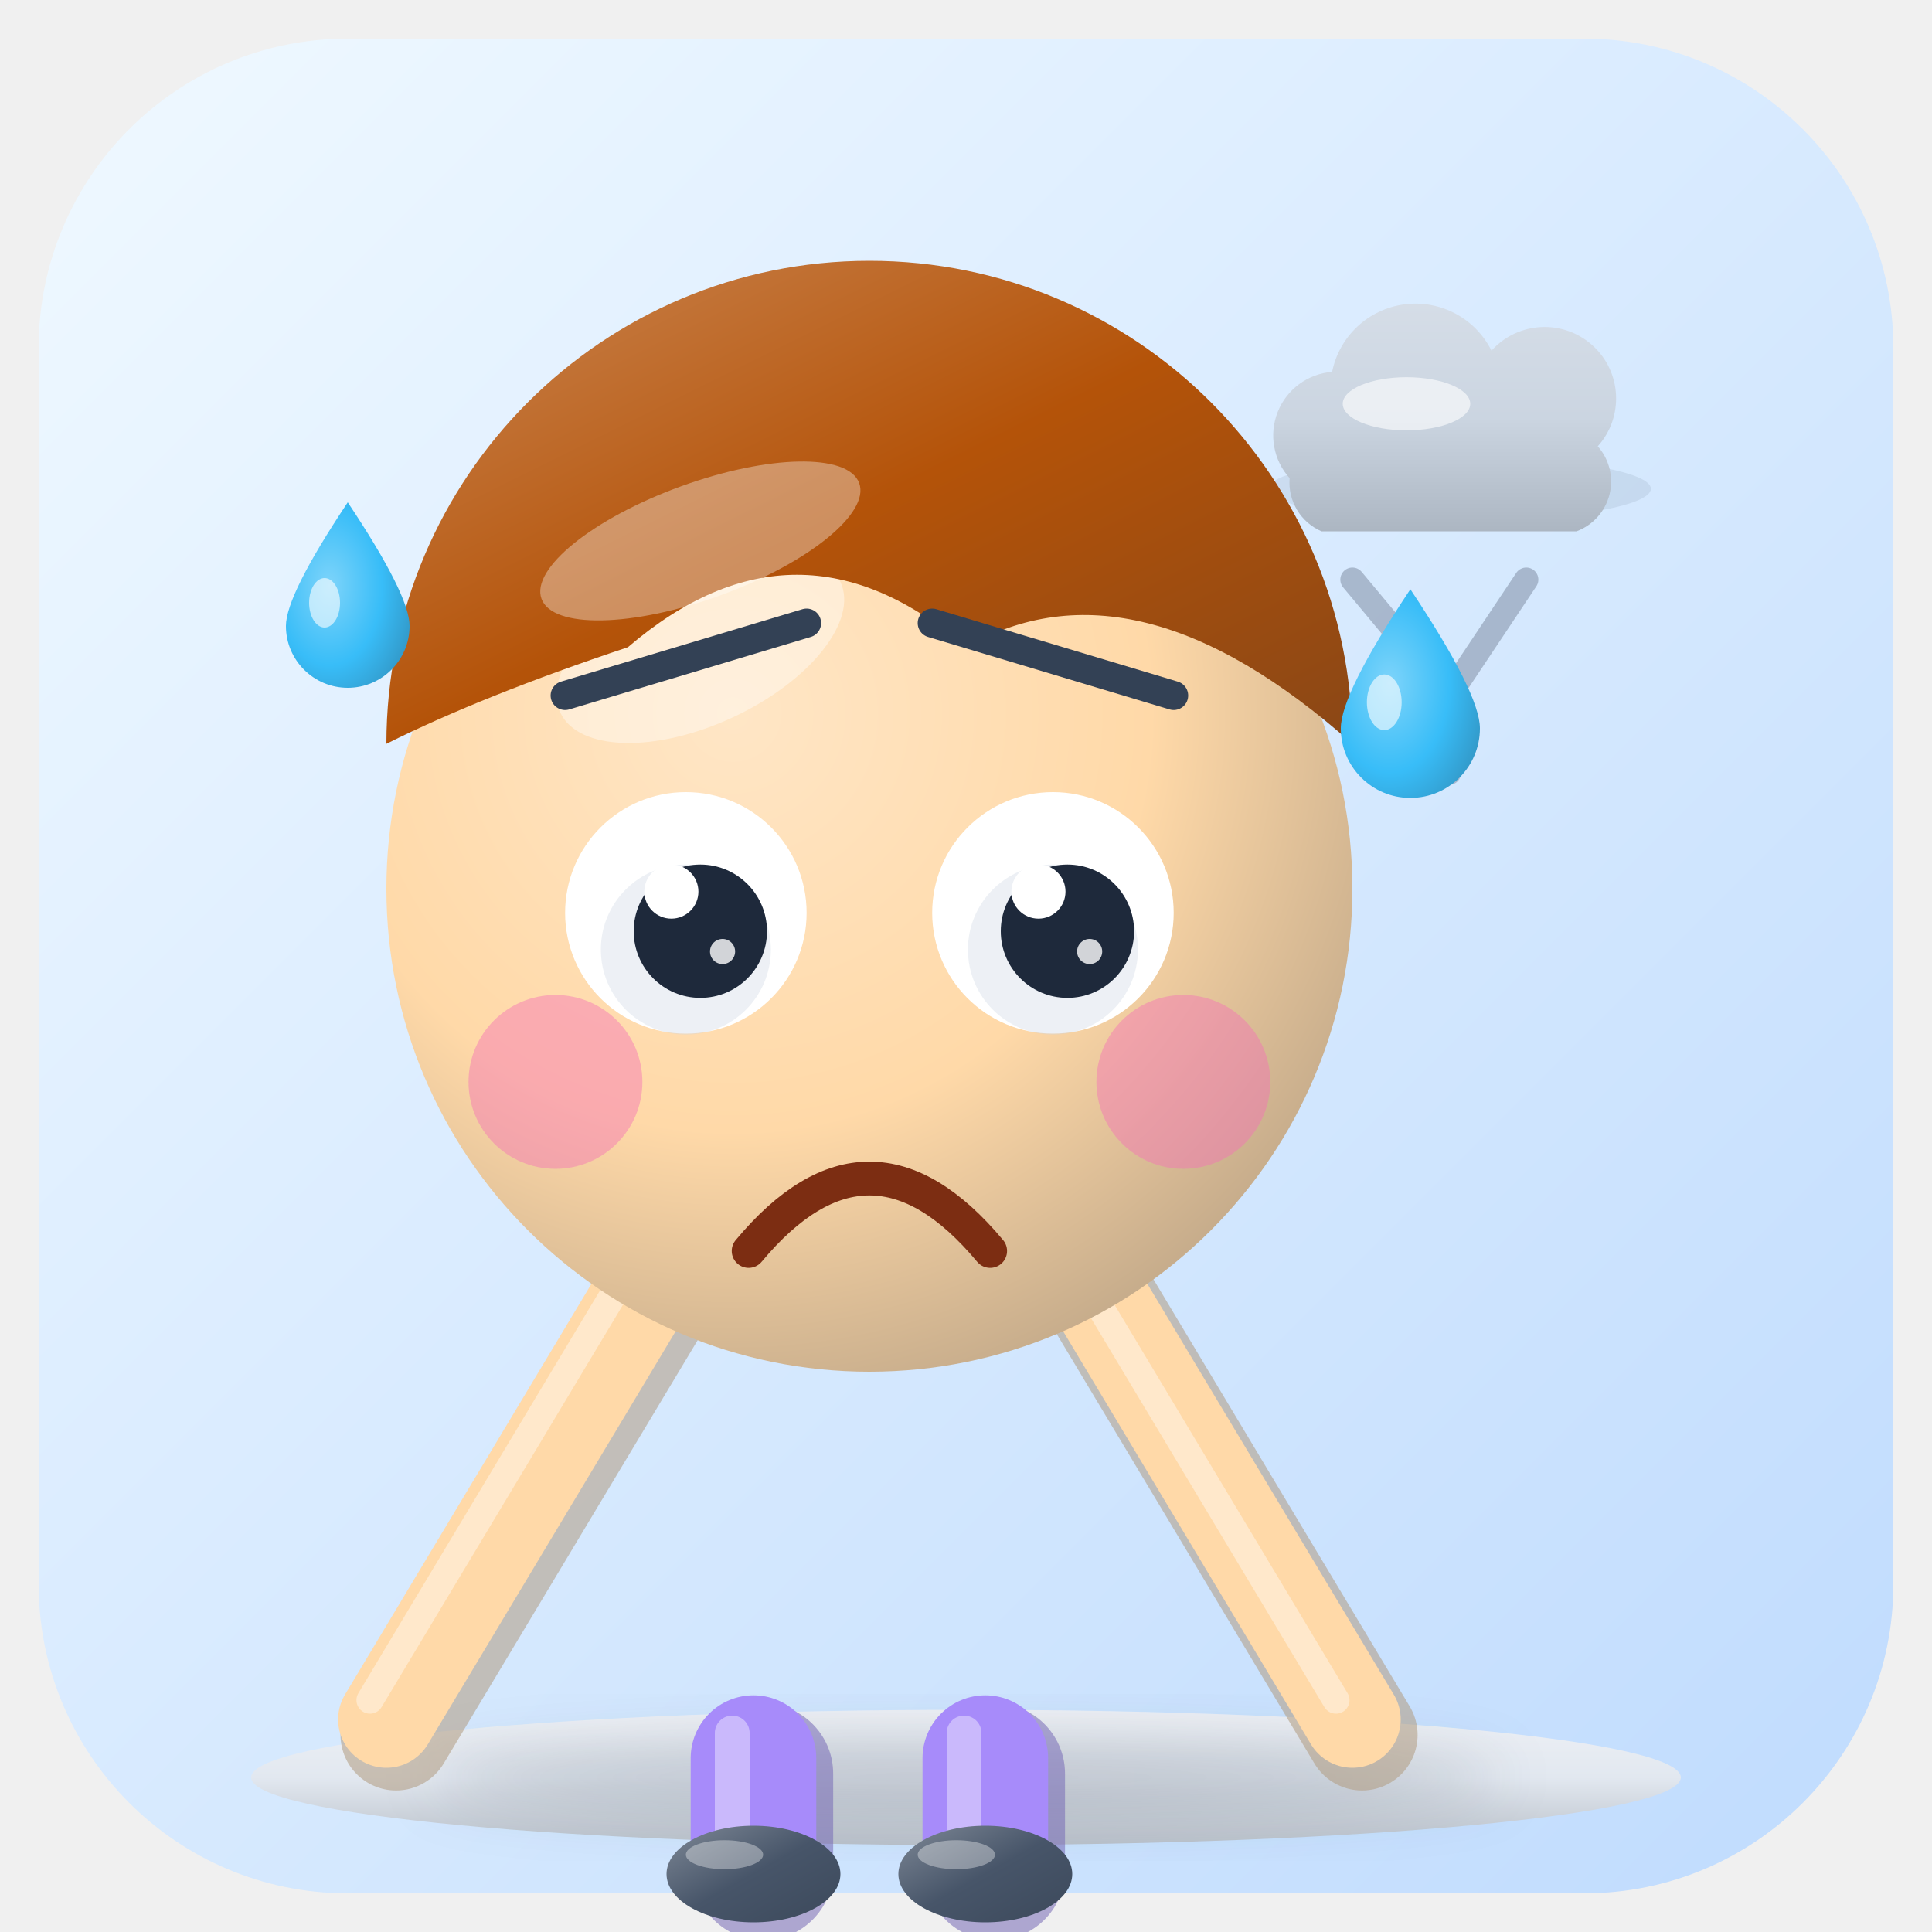
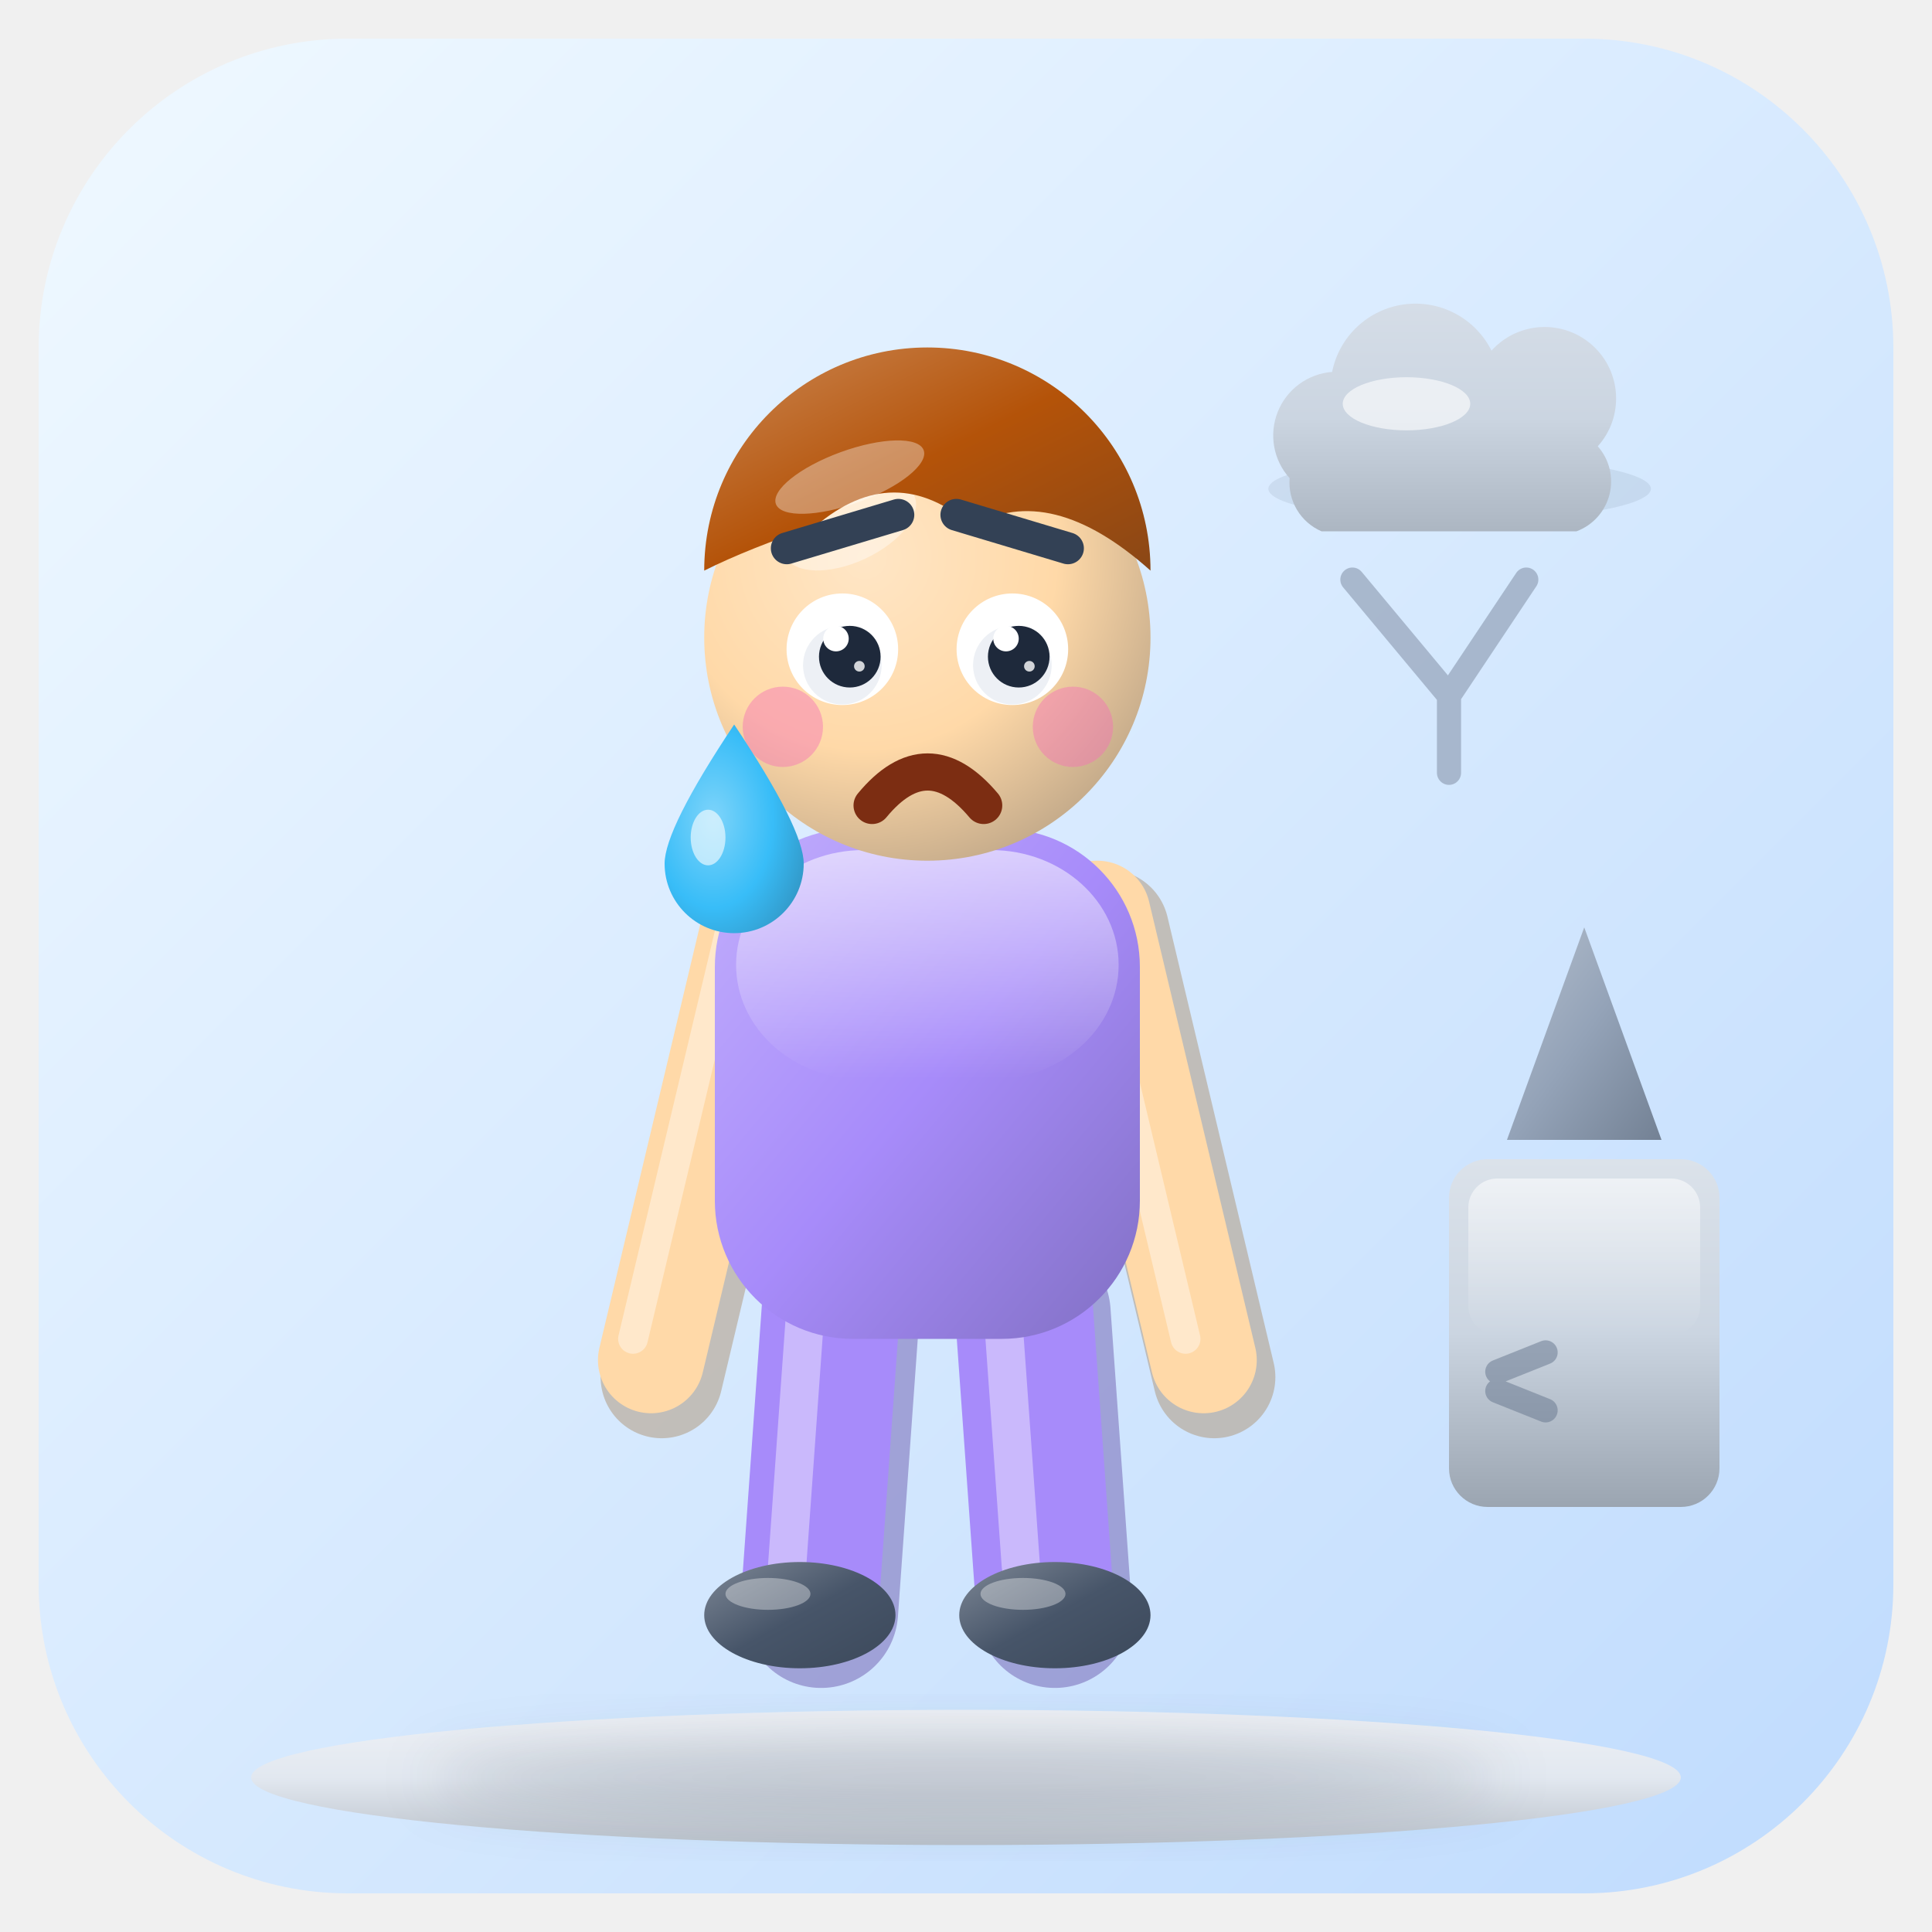
<svg xmlns="http://www.w3.org/2000/svg" viewBox="0 0 200 200" role="img" aria-label="מפסיד">
  <defs>
    <linearGradient id="win-lose-opposite-g0" x1="0" y1="0" x2="1" y2="1">
      <stop offset="0" stop-color="#F0F9FF" />
      <stop offset="1" stop-color="#BFDBFE" />
    </linearGradient>
    <linearGradient id="win-lose-opposite-g1" x1="0" y1="0" x2="0" y2="1">
      <stop offset="0" stop-color="#eef1f6" />
      <stop offset=".5" stop-color="#E2E8F0" />
      <stop offset="1" stop-color="#bbc2cb" />
    </linearGradient>
    <linearGradient id="win-lose-opposite-g2" x1="0" y1="0" x2="0" y2="1">
      <stop offset="0" stop-color="#d5dde7" />
      <stop offset=".5" stop-color="#CBD5E1" />
      <stop offset="1" stop-color="#acb6c2" />
    </linearGradient>
    <linearGradient id="win-lose-opposite-g3" x1="0" y1="0" x2="1" y2="1">
      <stop offset="0" stop-color="#7e8896" />
      <stop offset=".5" stop-color="#475569" />
      <stop offset="1" stop-color="#3c495b" />
    </linearGradient>
    <linearGradient id="win-lose-opposite-g4" x1="0" y1="0" x2="1" y2="1">
      <stop offset="0" stop-color="#c1aefc" />
      <stop offset=".5" stop-color="#A78BFA" />
      <stop offset="1" stop-color="#8170c3" />
    </linearGradient>
    <linearGradient id="win-lose-opposite-g5" x1="0" y1="0" x2="0" y2="1">
      <stop offset="0" stop-color="#fff" stop-opacity="0.55" />
      <stop offset="1" stop-color="#fff" stop-opacity="0" />
    </linearGradient>
    <radialGradient id="win-lose-opposite-g6" cx="0.36" cy="0.32" r="0.78">
      <stop offset="0" stop-color="#ffe6c6" />
      <stop offset=".55" stop-color="#FFD9A8" />
      <stop offset="1" stop-color="#bca486" />
    </radialGradient>
    <linearGradient id="win-lose-opposite-g7" x1="0" y1="0" x2="1" y2="1">
      <stop offset="0" stop-color="#cb8753" />
      <stop offset=".5" stop-color="#B45309" />
      <stop offset="1" stop-color="#8a4716" />
    </linearGradient>
    <radialGradient id="win-lose-opposite-g8" cx="0.35" cy="0.45" r="0.78">
      <stop offset="0" stop-color="#7ed4fa" />
      <stop offset=".55" stop-color="#38BDF8" />
      <stop offset="1" stop-color="#3191be" />
    </radialGradient>
+     <linearGradient id="win-lose-opposite-g9" x1="0" y1="0" x2="0" y2="1">
+       <stop offset="0" stop-color="#dbe2ea" />
+       <stop offset=".5" stop-color="#CBD5E1" />
+       <stop offset="1" stop-color="#9ba5b1" />
+     </linearGradient>
+     <linearGradient id="win-lose-opposite-g10" x1="0" y1="0" x2="1" y2="1">
+       <stop offset="0" stop-color="#b4bfcd" />
+       <stop offset=".5" stop-color="#94A3B8" />
+       <stop offset="1" stop-color="#738194" />
+     </linearGradient>
    <filter id="win-lose-opposite-blur" x="-30%" y="-60%" width="160%" height="220%">
      <feGaussianBlur stdDeviation="3" />
    </filter>
  </defs>
  <rect x="4" y="4" width="192" height="192" rx="32" fill="url(#win-lose-opposite-g0)" />
  <ellipse cx="100" cy="184" rx="74" ry="7" fill="url(#win-lose-opposite-g1)" />
  <ellipse cx="100" cy="184" rx="55.5" ry="3.9" fill="#1E293B" opacity="0.18" filter="url(#win-lose-opposite-blur)" />
  <g transform="translate(150 44) scale(0.55)">
    <ellipse cx="2" cy="12" rx="36" ry="6" fill="#1E293B" opacity=".08" />
    <path d="M-30 10 A12 12 0 0 1 -22 -10 A16 16 0 0 1 8 -14 A13 13 0 0 1 28 4 A10 10 0 0 1 24 20 L-24 20 A10 10 0 0 1 -30 10Z" fill="url(#win-lose-opposite-g2)" />
    <ellipse cx="-8" cy="-4" rx="12" ry="5" fill="#fff" opacity=".6" />
  </g>
  <path d="M140 60 L150 72 M158 60 L150 72 M150 72 v8" fill="none" stroke="#94A3B8" stroke-width="2.5" stroke-linecap="round" stroke-linejoin="round" opacity="0.7" />
-   <g transform="translate(90 92)">
+   <g transform="translate(96 66) scale(1.1)">
    <g transform="translate(0 0)">
-       <path d="M-12 90 L-12 100" fill="none" stroke="#7769b6" stroke-width="14.5" stroke-linecap="round" stroke-linejoin="round" opacity=".55" transform="translate(1 1.6)" />
-       <path d="M-12 90 L-12 100" fill="none" stroke="#A78BFA" stroke-width="13" stroke-linecap="round" stroke-linejoin="round" />
-       <path d="M-12 90 L-12 100" fill="none" stroke="#fff" stroke-width="3.6" stroke-linecap="round" stroke-linejoin="round" opacity="0.4" transform="translate(-2.2 -2.6)" />
-       <path d="M12 90 L12 100" fill="none" stroke="#7769b6" stroke-width="14.5" stroke-linecap="round" stroke-linejoin="round" opacity=".55" transform="translate(1 1.6)" />
-       <path d="M12 90 L12 100" fill="none" stroke="#A78BFA" stroke-width="13" stroke-linecap="round" stroke-linejoin="round" />
-       <path d="M12 90 L12 100" fill="none" stroke="#fff" stroke-width="3.6" stroke-linecap="round" stroke-linejoin="round" opacity="0.4" transform="translate(-2.2 -2.6)" />
-       <ellipse cx="-12" cy="102" rx="9" ry="5" fill="url(#win-lose-opposite-g3)" />
-       <ellipse cx="-15" cy="100" rx="4" ry="1.5" fill="#fff" opacity="0.35" />
-       <ellipse cx="12" cy="102" rx="9" ry="5" fill="url(#win-lose-opposite-g3)" />
-       <ellipse cx="9" cy="100" rx="4" ry="1.5" fill="#fff" opacity="0.35" />
-       <path d="M-20 36 L-50 86" fill="none" stroke="#b19b80" stroke-width="11.5" stroke-linecap="round" stroke-linejoin="round" opacity=".55" transform="translate(1 1.6)" />
-       <path d="M-20 36 L-50 86" fill="none" stroke="#FFD9A8" stroke-width="10" stroke-linecap="round" stroke-linejoin="round" />
-       <path d="M-20 36 L-50 86" fill="none" stroke="#fff" stroke-width="2.8" stroke-linecap="round" stroke-linejoin="round" opacity="0.4" transform="translate(-1.7 -2)" />
-       <path d="M20 36 L50 86" fill="none" stroke="#b19b80" stroke-width="11.5" stroke-linecap="round" stroke-linejoin="round" opacity=".55" transform="translate(1 1.6)" />
-       <path d="M20 36 L50 86" fill="none" stroke="#FFD9A8" stroke-width="10" stroke-linecap="round" stroke-linejoin="round" />
-       <path d="M20 36 L50 86" fill="none" stroke="#fff" stroke-width="2.8" stroke-linecap="round" stroke-linejoin="round" opacity="0.4" transform="translate(-1.7 -2)" />
-       <circle cx="0" cy="0" r="50" fill="url(#win-lose-opposite-g6)" />
-       <ellipse cx="-17.5" cy="-25" rx="16" ry="8" fill="#fff" opacity="0.4" transform="rotate(-25 -17.5 -25)" />
-       <path d="M-50 -15 A50 50 0 0 1 50 -15 Q27.5 -35 10 -25 Q-7.5 -40 -25 -25 Q-40 -20 -50 -15Z" fill="url(#win-lose-opposite-g7)" />
-       <ellipse cx="-17.5" cy="-36" rx="17.5" ry="6" fill="#fff" opacity="0.35" transform="rotate(-20 -17.5 -36)" />
-       <circle cx="-19" cy="2.5" r="12.5" fill="#fff" />
-       <circle cx="-19" cy="6.3" r="8.8" fill="#CBD5E1" opacity=".35" />
-       <circle cx="-17.5" cy="4.4" r="6.9" fill="#1E293B" />
-       <circle cx="-20.5" cy="0.3" r="2.8" fill="#fff" />
-       <circle cx="-15.2" cy="6.5" r="1.3" fill="#fff" opacity=".8" />
-       <circle cx="19" cy="2.5" r="12.5" fill="#fff" />
-       <circle cx="19" cy="6.3" r="8.8" fill="#CBD5E1" opacity=".35" />
-       <circle cx="20.5" cy="4.4" r="6.9" fill="#1E293B" />
-       <circle cx="17.5" cy="0.3" r="2.8" fill="#fff" />
-       <circle cx="22.8" cy="6.5" r="1.3" fill="#fff" opacity=".8" />
-       <path d="M-31.5 -20 L-6.5 -27.5" fill="none" stroke="#334155" stroke-width="3" stroke-linecap="round" stroke-linejoin="round" />
-       <path d="M31.5 -20 L6.5 -27.5" fill="none" stroke="#334155" stroke-width="3" stroke-linecap="round" stroke-linejoin="round" />
-       <circle cx="-32.5" cy="20" r="9" fill="#F472B6" opacity=".45" />
-       <circle cx="32.5" cy="20" r="9" fill="#F472B6" opacity=".45" />
-       <path d="M-12.5 37.5 Q0 22.5 12.5 37.5" fill="none" stroke="#7C2D12" stroke-width="3.5" stroke-linecap="round" stroke-linejoin="round" />
+       <g fill="none" stroke-linecap="round" stroke-linejoin="round">
+         <path d="M-16 26 L-26 68 M16 26 L26 68" stroke="#b19b80" stroke-width="11.5" opacity=".55" transform="translate(1 1.6)" />
+         <path d="M-16 26 L-26 68 M16 26 L26 68" stroke="#FFD9A8" stroke-width="10" />
+         <path d="M-16 26 L-26 68 M16 26 L26 68" stroke="#fff" stroke-width="2.8" opacity="0.4" transform="translate(-1.7 -2)" />
+       </g>
+       <g fill="none" stroke-linecap="round" stroke-linejoin="round">
+         <path d="M-9 62 L-11 90 M9 62 L11 90" stroke="#7769b6" stroke-width="14.5" opacity=".55" transform="translate(1 1.6)" />
+         <path d="M-9 62 L-11 90 M9 62 L11 90" stroke="#A78BFA" stroke-width="13" />
+         <path d="M-9 62 L-11 90 M9 62 L11 90" stroke="#fff" stroke-width="3.6" opacity="0.4" transform="translate(-2.2 -2.6)" />
+       </g>
+       <ellipse cx="-12" cy="92" rx="9" ry="5" fill="url(#win-lose-opposite-g3)" />
+       <ellipse cx="-15" cy="90" rx="4" ry="1.5" fill="#fff" opacity="0.35" />
+       <ellipse cx="12" cy="92" rx="9" ry="5" fill="url(#win-lose-opposite-g3)" />
+       <ellipse cx="9" cy="90" rx="4" ry="1.5" fill="#fff" opacity="0.35" />
+       <rect x="-20" y="18" width="40" height="48" rx="13" fill="url(#win-lose-opposite-g4)" />
+       <rect x="-18" y="20" width="36" height="21.6" rx="12" fill="url(#win-lose-opposite-g5)" />
+       <circle cx="0" cy="0" r="21" fill="url(#win-lose-opposite-g6)" />
+       <ellipse cx="-7.3" cy="-10.5" rx="6.7" ry="3.4" fill="#fff" opacity="0.4" transform="rotate(-25 -7.3 -10.5)" />
+       <path d="M-21 -6.3 A21 21 0 0 1 21 -6.3 Q11.6 -14.7 4.2 -10.5 Q-3.1 -16.8 -10.5 -10.5 Q-16.8 -8.4 -21 -6.3Z" fill="url(#win-lose-opposite-g7)" />
+       <ellipse cx="-7.3" cy="-15.1" rx="7.4" ry="2.5" fill="#fff" opacity="0.35" transform="rotate(-20 -7.3 -15.1)" />
+       <circle cx="-8" cy="1.1" r="5.25" fill="#fff" />
+       <circle cx="-8" cy="2.6" r="3.7" fill="#CBD5E1" opacity=".35" />
+       <circle cx="-7.3" cy="1.8" r="2.9" fill="#1E293B" />
+       <circle cx="-8.6" cy="0.1" r="1.2" fill="#fff" />
+       <circle cx="-6.4" cy="2.7" r="0.5" fill="#fff" opacity=".8" />
+       <circle cx="8" cy="1.1" r="5.25" fill="#fff" />
+       <circle cx="8" cy="2.6" r="3.7" fill="#CBD5E1" opacity=".35" />
+       <circle cx="8.6" cy="1.8" r="2.9" fill="#1E293B" />
+       <circle cx="7.4" cy="0.1" r="1.2" fill="#fff" />
+       <circle cx="9.6" cy="2.7" r="0.5" fill="#fff" opacity=".8" />
+       <path d="M-13.23 -8.4 L-2.73 -11.55" fill="none" stroke="#334155" stroke-width="3" stroke-linecap="round" stroke-linejoin="round" />
+       <path d="M13.23 -8.4 L2.73 -11.55" fill="none" stroke="#334155" stroke-width="3" stroke-linecap="round" stroke-linejoin="round" />
+       <circle cx="-13.6" cy="8.4" r="3.78" fill="#F472B6" opacity=".45" />
+       <circle cx="13.7" cy="8.4" r="3.78" fill="#F472B6" opacity=".45" />
+       <path d="M-5.2 15.8 Q0 9.5 5.3 15.8" fill="none" stroke="#7C2D12" stroke-width="3.5" stroke-linecap="round" stroke-linejoin="round" />
    </g>
  </g>
-   <g transform="translate(146 70) scale(0.9)">
+   <g transform="translate(76 84) scale(0.9)">
    <path d="M0 -10 Q8 2 8 6 A8 8 0 0 1 -8 6 Q-8 2 0 -10Z" fill="url(#win-lose-opposite-g8)" />
    <ellipse cx="-3" cy="3" rx="2" ry="3.2" fill="#fff" opacity=".6" />
  </g>
-   <g transform="translate(36 60) scale(0.8)">
-     <path d="M0 -10 Q8 2 8 6 A8 8 0 0 1 -8 6 Q-8 2 0 -10Z" fill="url(#win-lose-opposite-g8)" />
-     <ellipse cx="-3" cy="3" rx="2" ry="3.2" fill="#fff" opacity=".6" />
-   </g>
+   <rect x="150" y="120" width="28" height="36" rx="4" fill="url(#win-lose-opposite-g9)" />
+   <rect x="152" y="122" width="24" height="16.2" rx="3" fill="url(#win-lose-opposite-g5)" />
+   <polygon points="156,118 172,118 164,96" fill="url(#win-lose-opposite-g10)" />
+   <path d="M160 140 l-5 2 M160 146 l-5 -2" fill="none" stroke="#64748B" stroke-width="2.5" stroke-linecap="round" stroke-linejoin="round" opacity="0.5" />
</svg>
